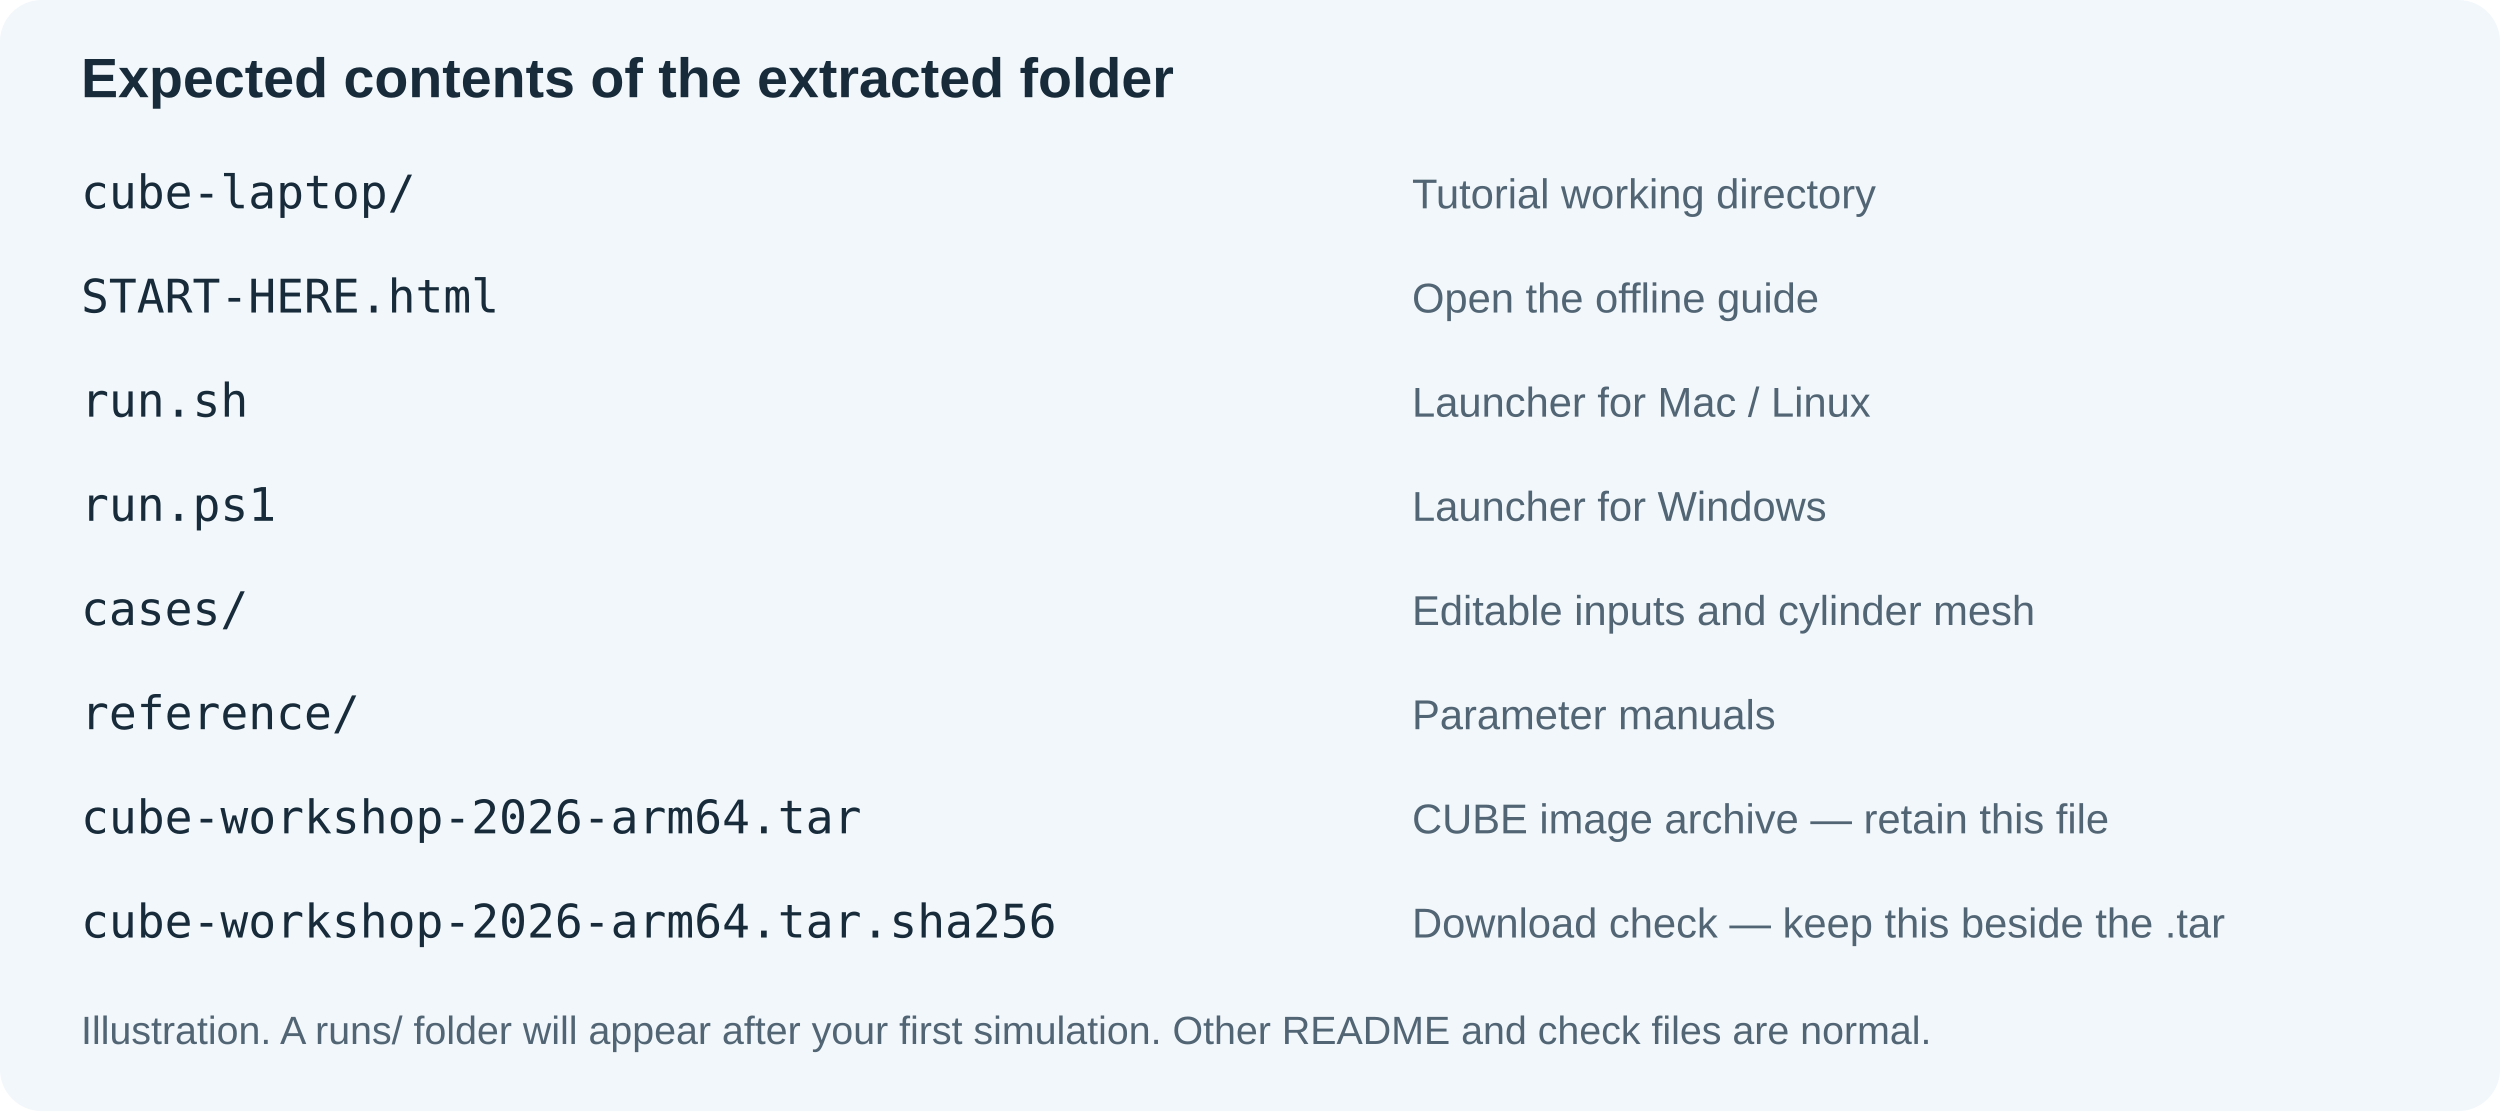
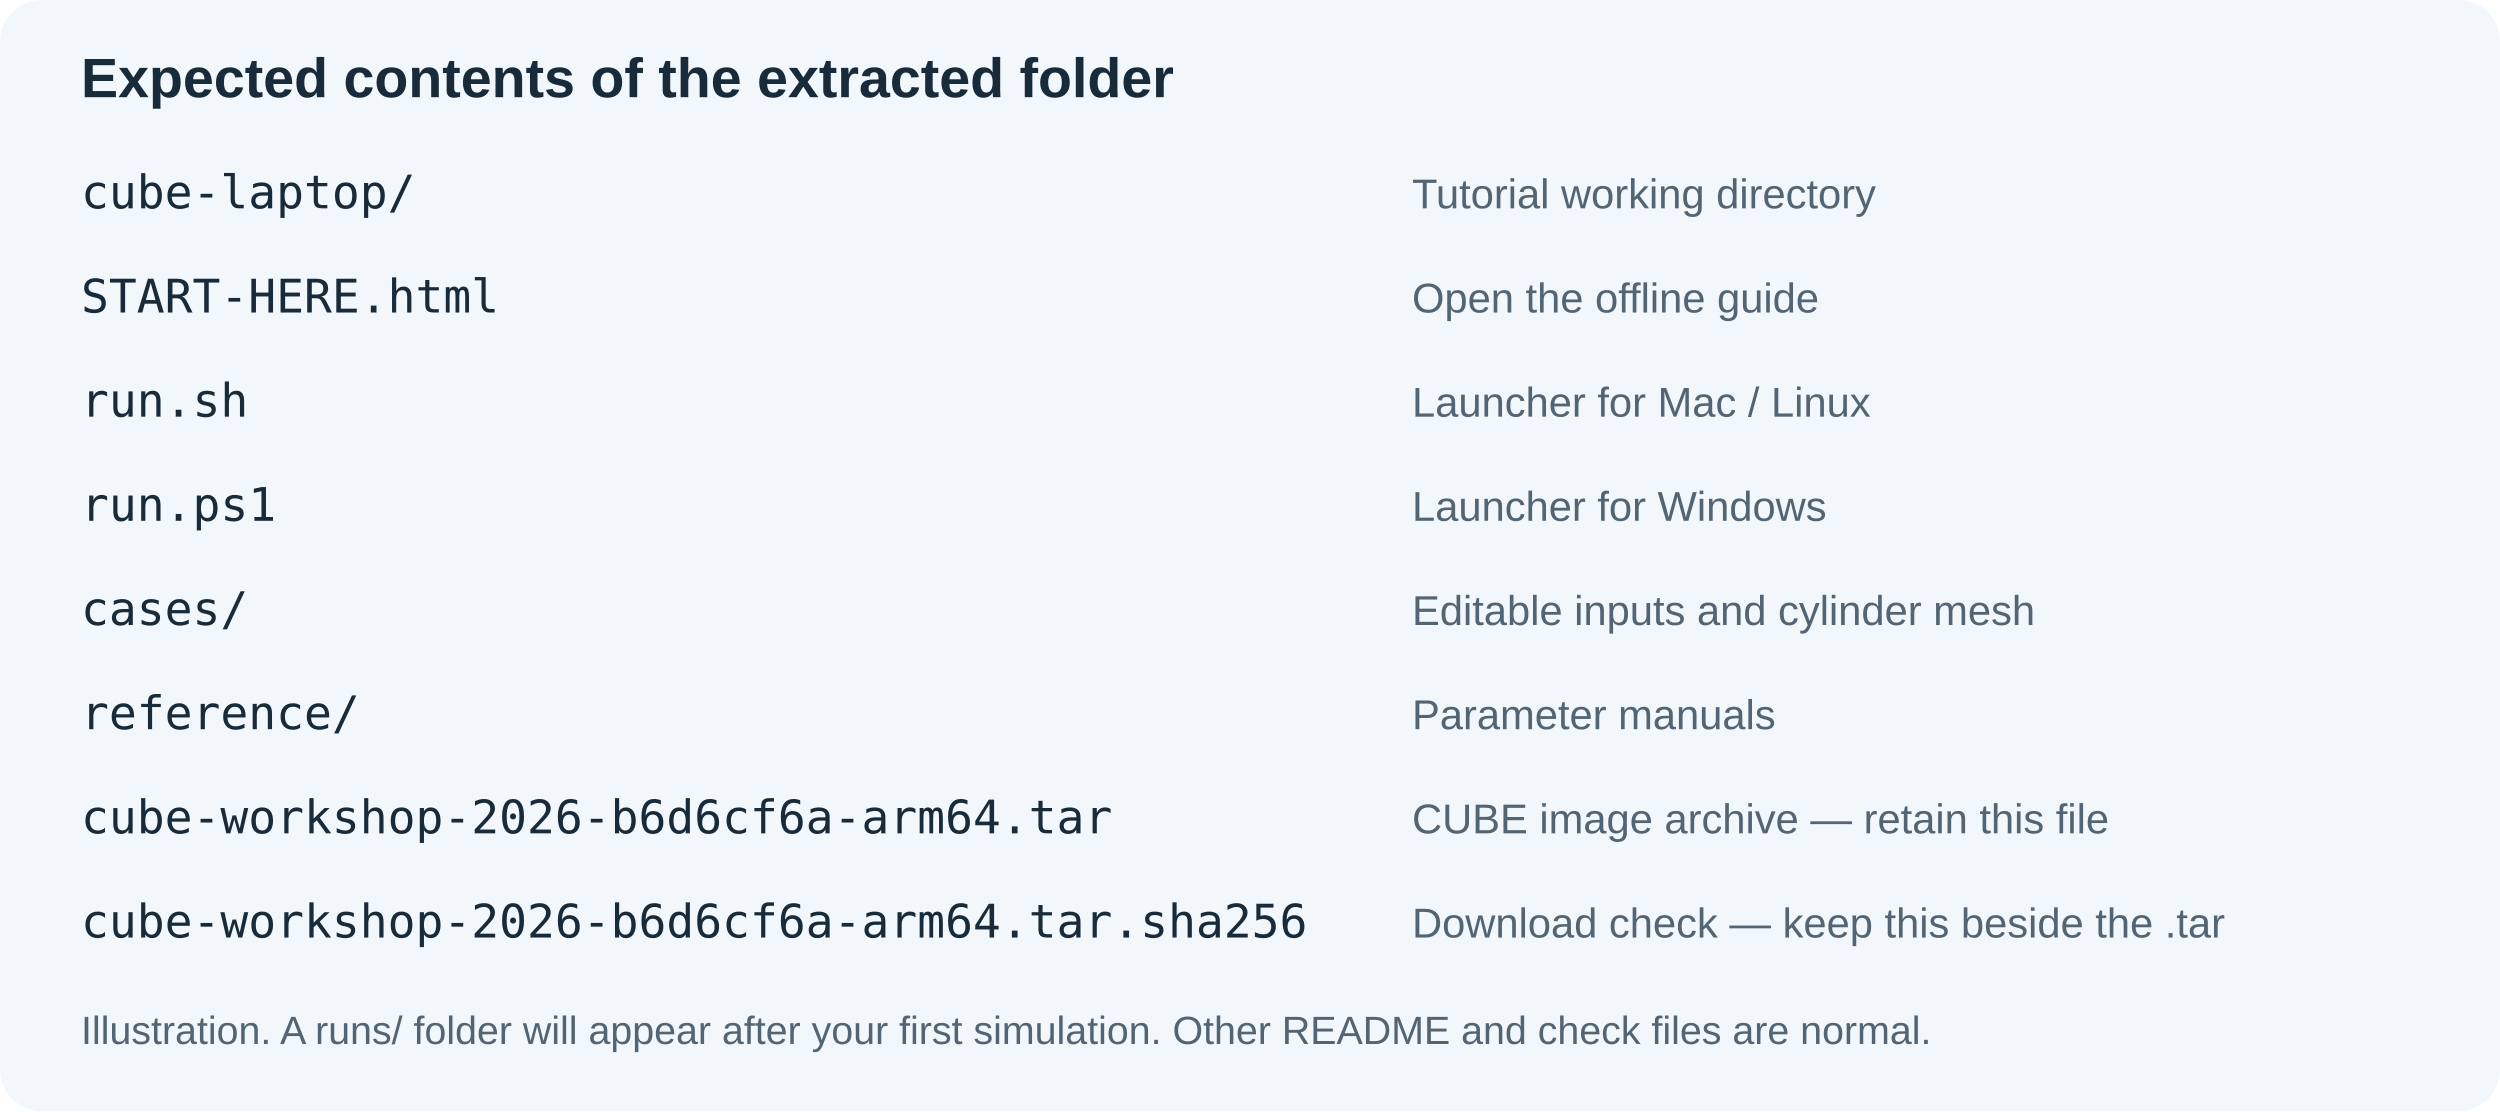
<svg xmlns="http://www.w3.org/2000/svg" width="1080" height="480" viewBox="0 0 1080 480" role="img" aria-label="Files inside the extracted cube-laptop folder">
  <rect width="1080" height="480" rx="18" fill="#f2f7fb" />
  <text x="35" y="42" font-size="24" font-family="Arial,sans-serif" fill="#172b3a" font-weight="bold">Expected contents of the extracted folder</text>
  <text x="35" y="90" font-size="20" font-family="monospace" fill="#172b3a">cube-laptop/</text>
  <text x="610" y="90" font-size="18" font-family="Arial,sans-serif" fill="#526574">Tutorial working directory</text>
  <text x="35" y="135" font-size="20" font-family="monospace" fill="#172b3a">    START-HERE.html</text>
  <text x="610" y="135" font-size="18" font-family="Arial,sans-serif" fill="#526574">Open the offline guide</text>
  <text x="35" y="180" font-size="20" font-family="monospace" fill="#172b3a">    run.sh</text>
  <text x="610" y="180" font-size="18" font-family="Arial,sans-serif" fill="#526574">Launcher for Mac / Linux</text>
  <text x="35" y="225" font-size="20" font-family="monospace" fill="#172b3a">    run.ps1</text>
  <text x="610" y="225" font-size="18" font-family="Arial,sans-serif" fill="#526574">Launcher for Windows</text>
  <text x="35" y="270" font-size="20" font-family="monospace" fill="#172b3a">    cases/</text>
  <text x="610" y="270" font-size="18" font-family="Arial,sans-serif" fill="#526574">Editable inputs and cylinder mesh</text>
  <text x="35" y="315" font-size="20" font-family="monospace" fill="#172b3a">    reference/</text>
  <text x="610" y="315" font-size="18" font-family="Arial,sans-serif" fill="#526574">Parameter manuals</text>
-   <text x="35" y="360" font-size="20" font-family="monospace" fill="#172b3a">    cube-workshop-2026-arm64.tar</text>
+   <text x="35" y="360" font-size="20" font-family="monospace" fill="#172b3a">    cube-workshop-2026-b6d6cf6a-arm64.tar</text>
  <text x="610" y="360" font-size="18" font-family="Arial,sans-serif" fill="#526574">CUBE image archive — retain this file</text>
-   <text x="35" y="405" font-size="20" font-family="monospace" fill="#172b3a">    cube-workshop-2026-arm64.tar.sha256</text>
+   <text x="35" y="405" font-size="20" font-family="monospace" fill="#172b3a">    cube-workshop-2026-b6d6cf6a-arm64.tar.sha256</text>
  <text x="610" y="405" font-size="18" font-family="Arial,sans-serif" fill="#526574">Download check — keep this beside the .tar</text>
  <text x="35" y="451" font-size="17" font-family="Arial,sans-serif" fill="#526574">Illustration. A runs/ folder will appear after your first simulation. Other README and check files are normal.</text>
</svg>
